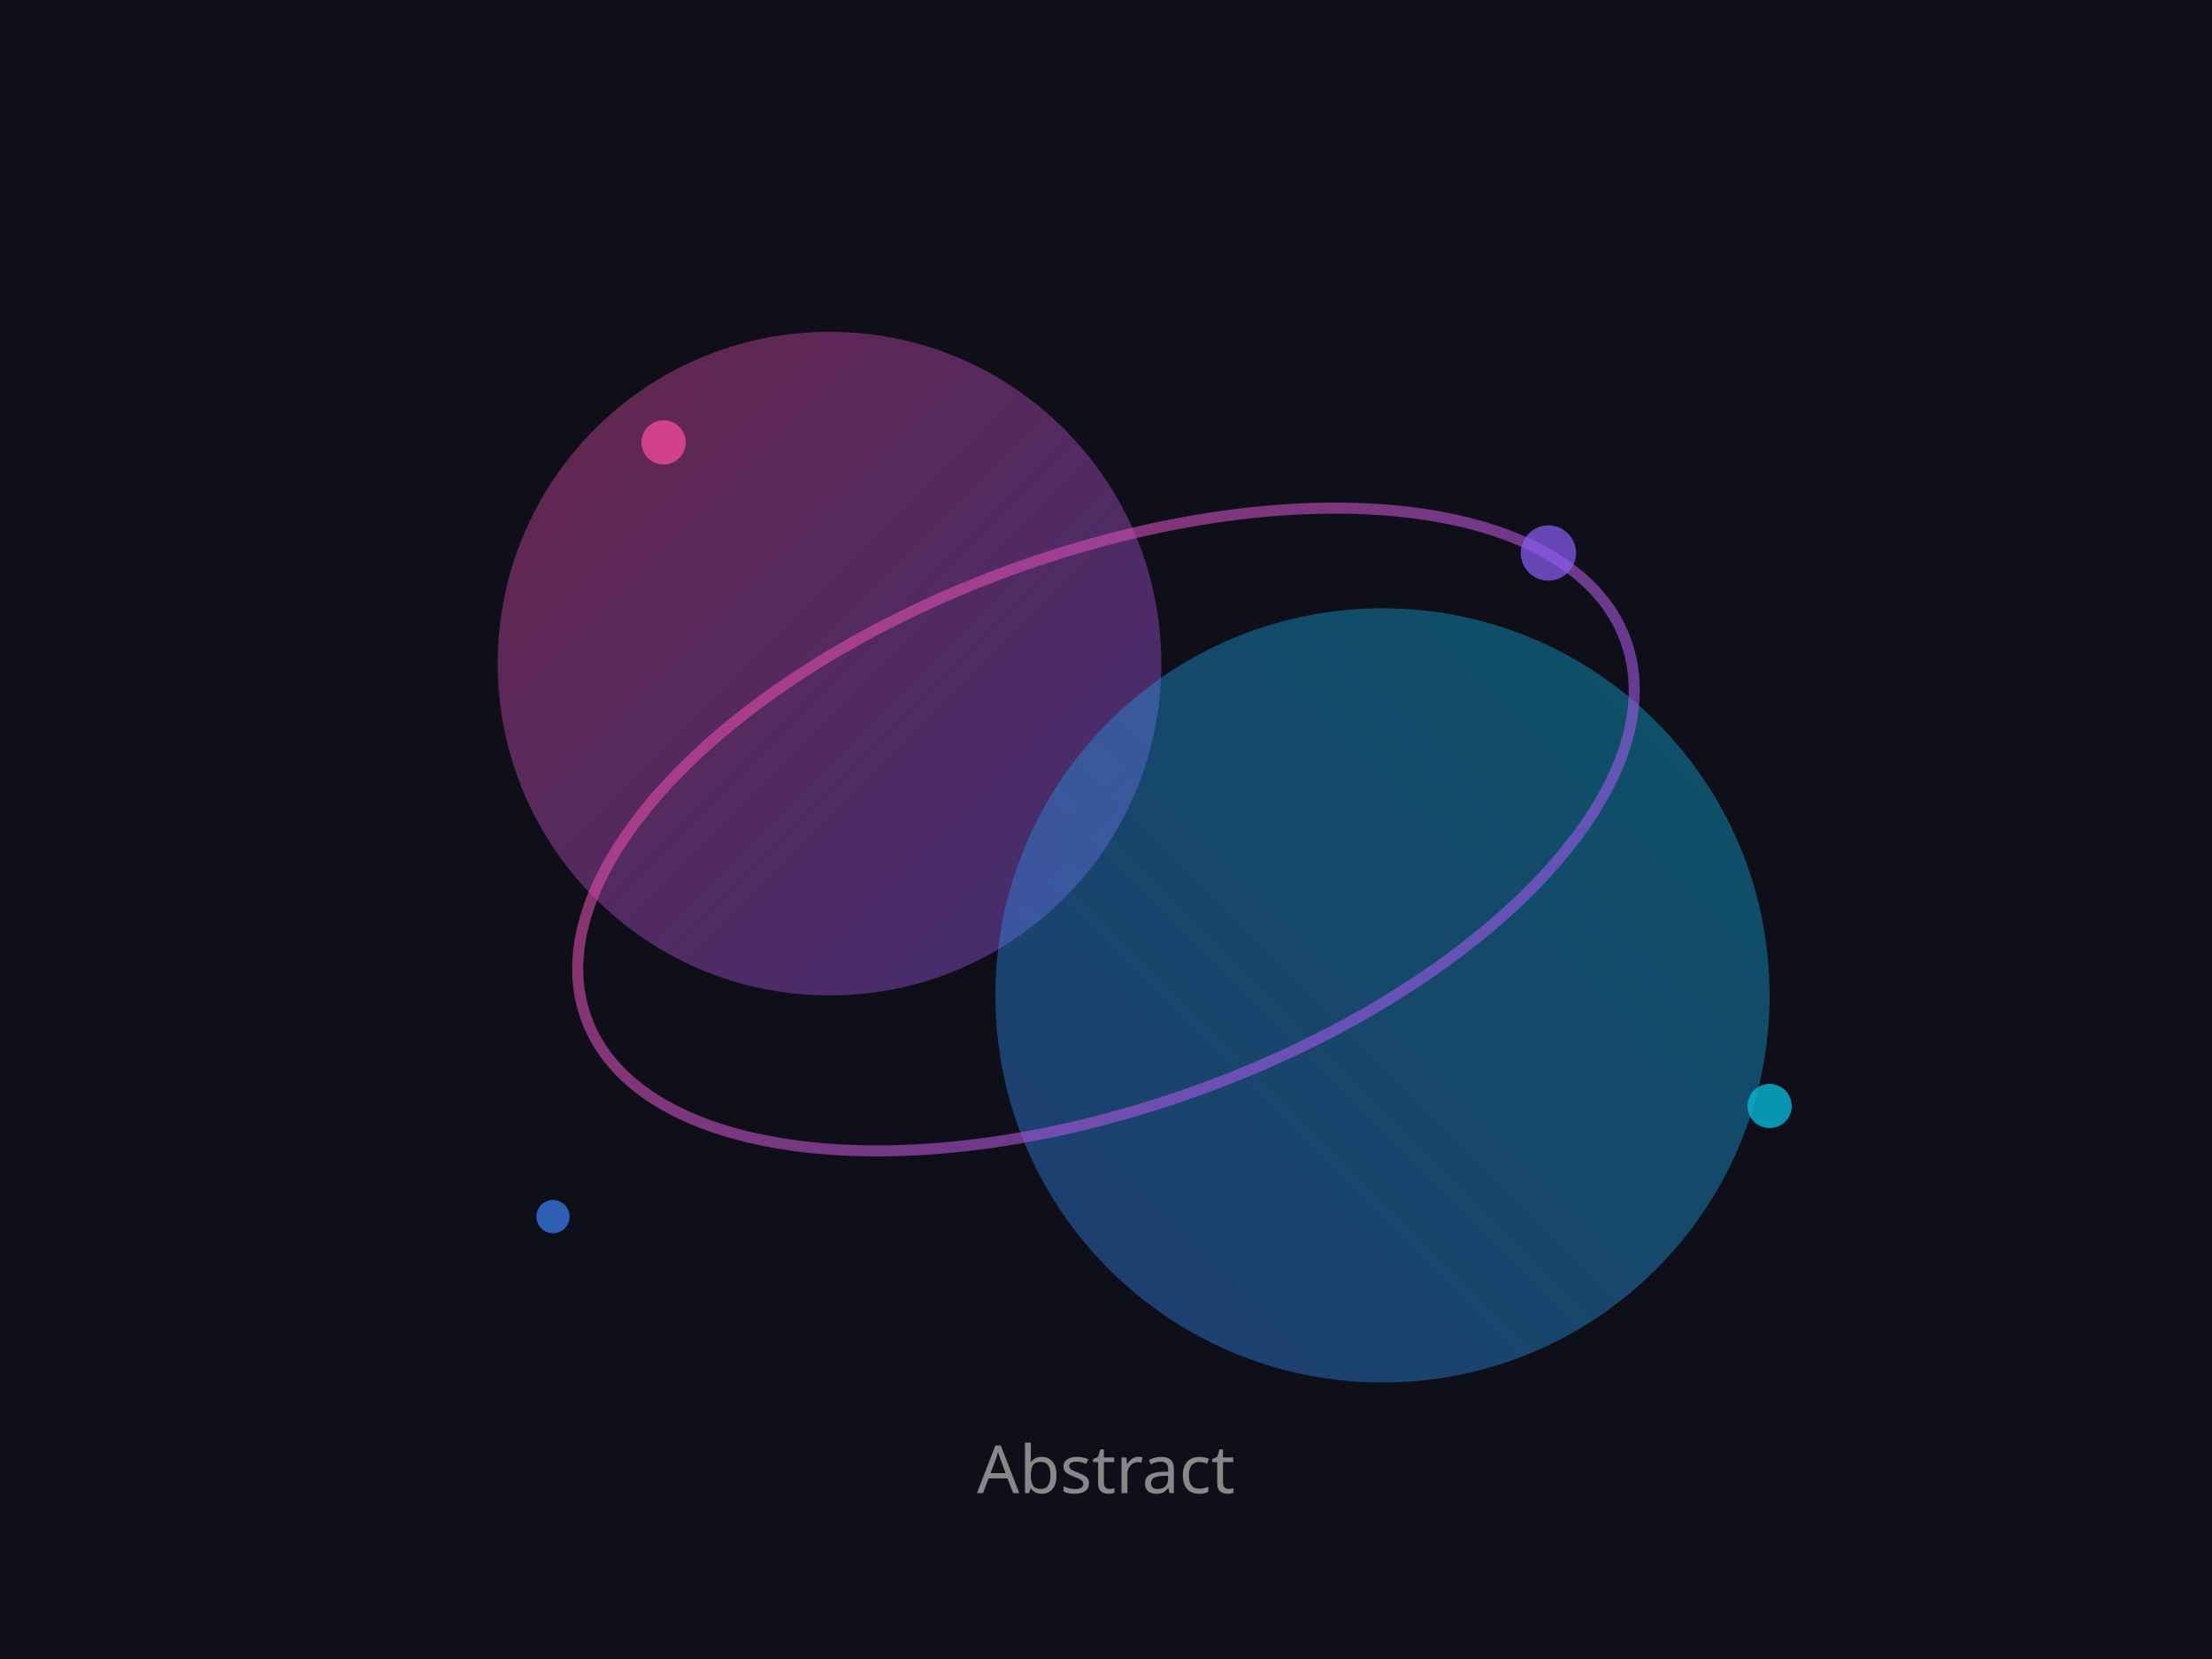
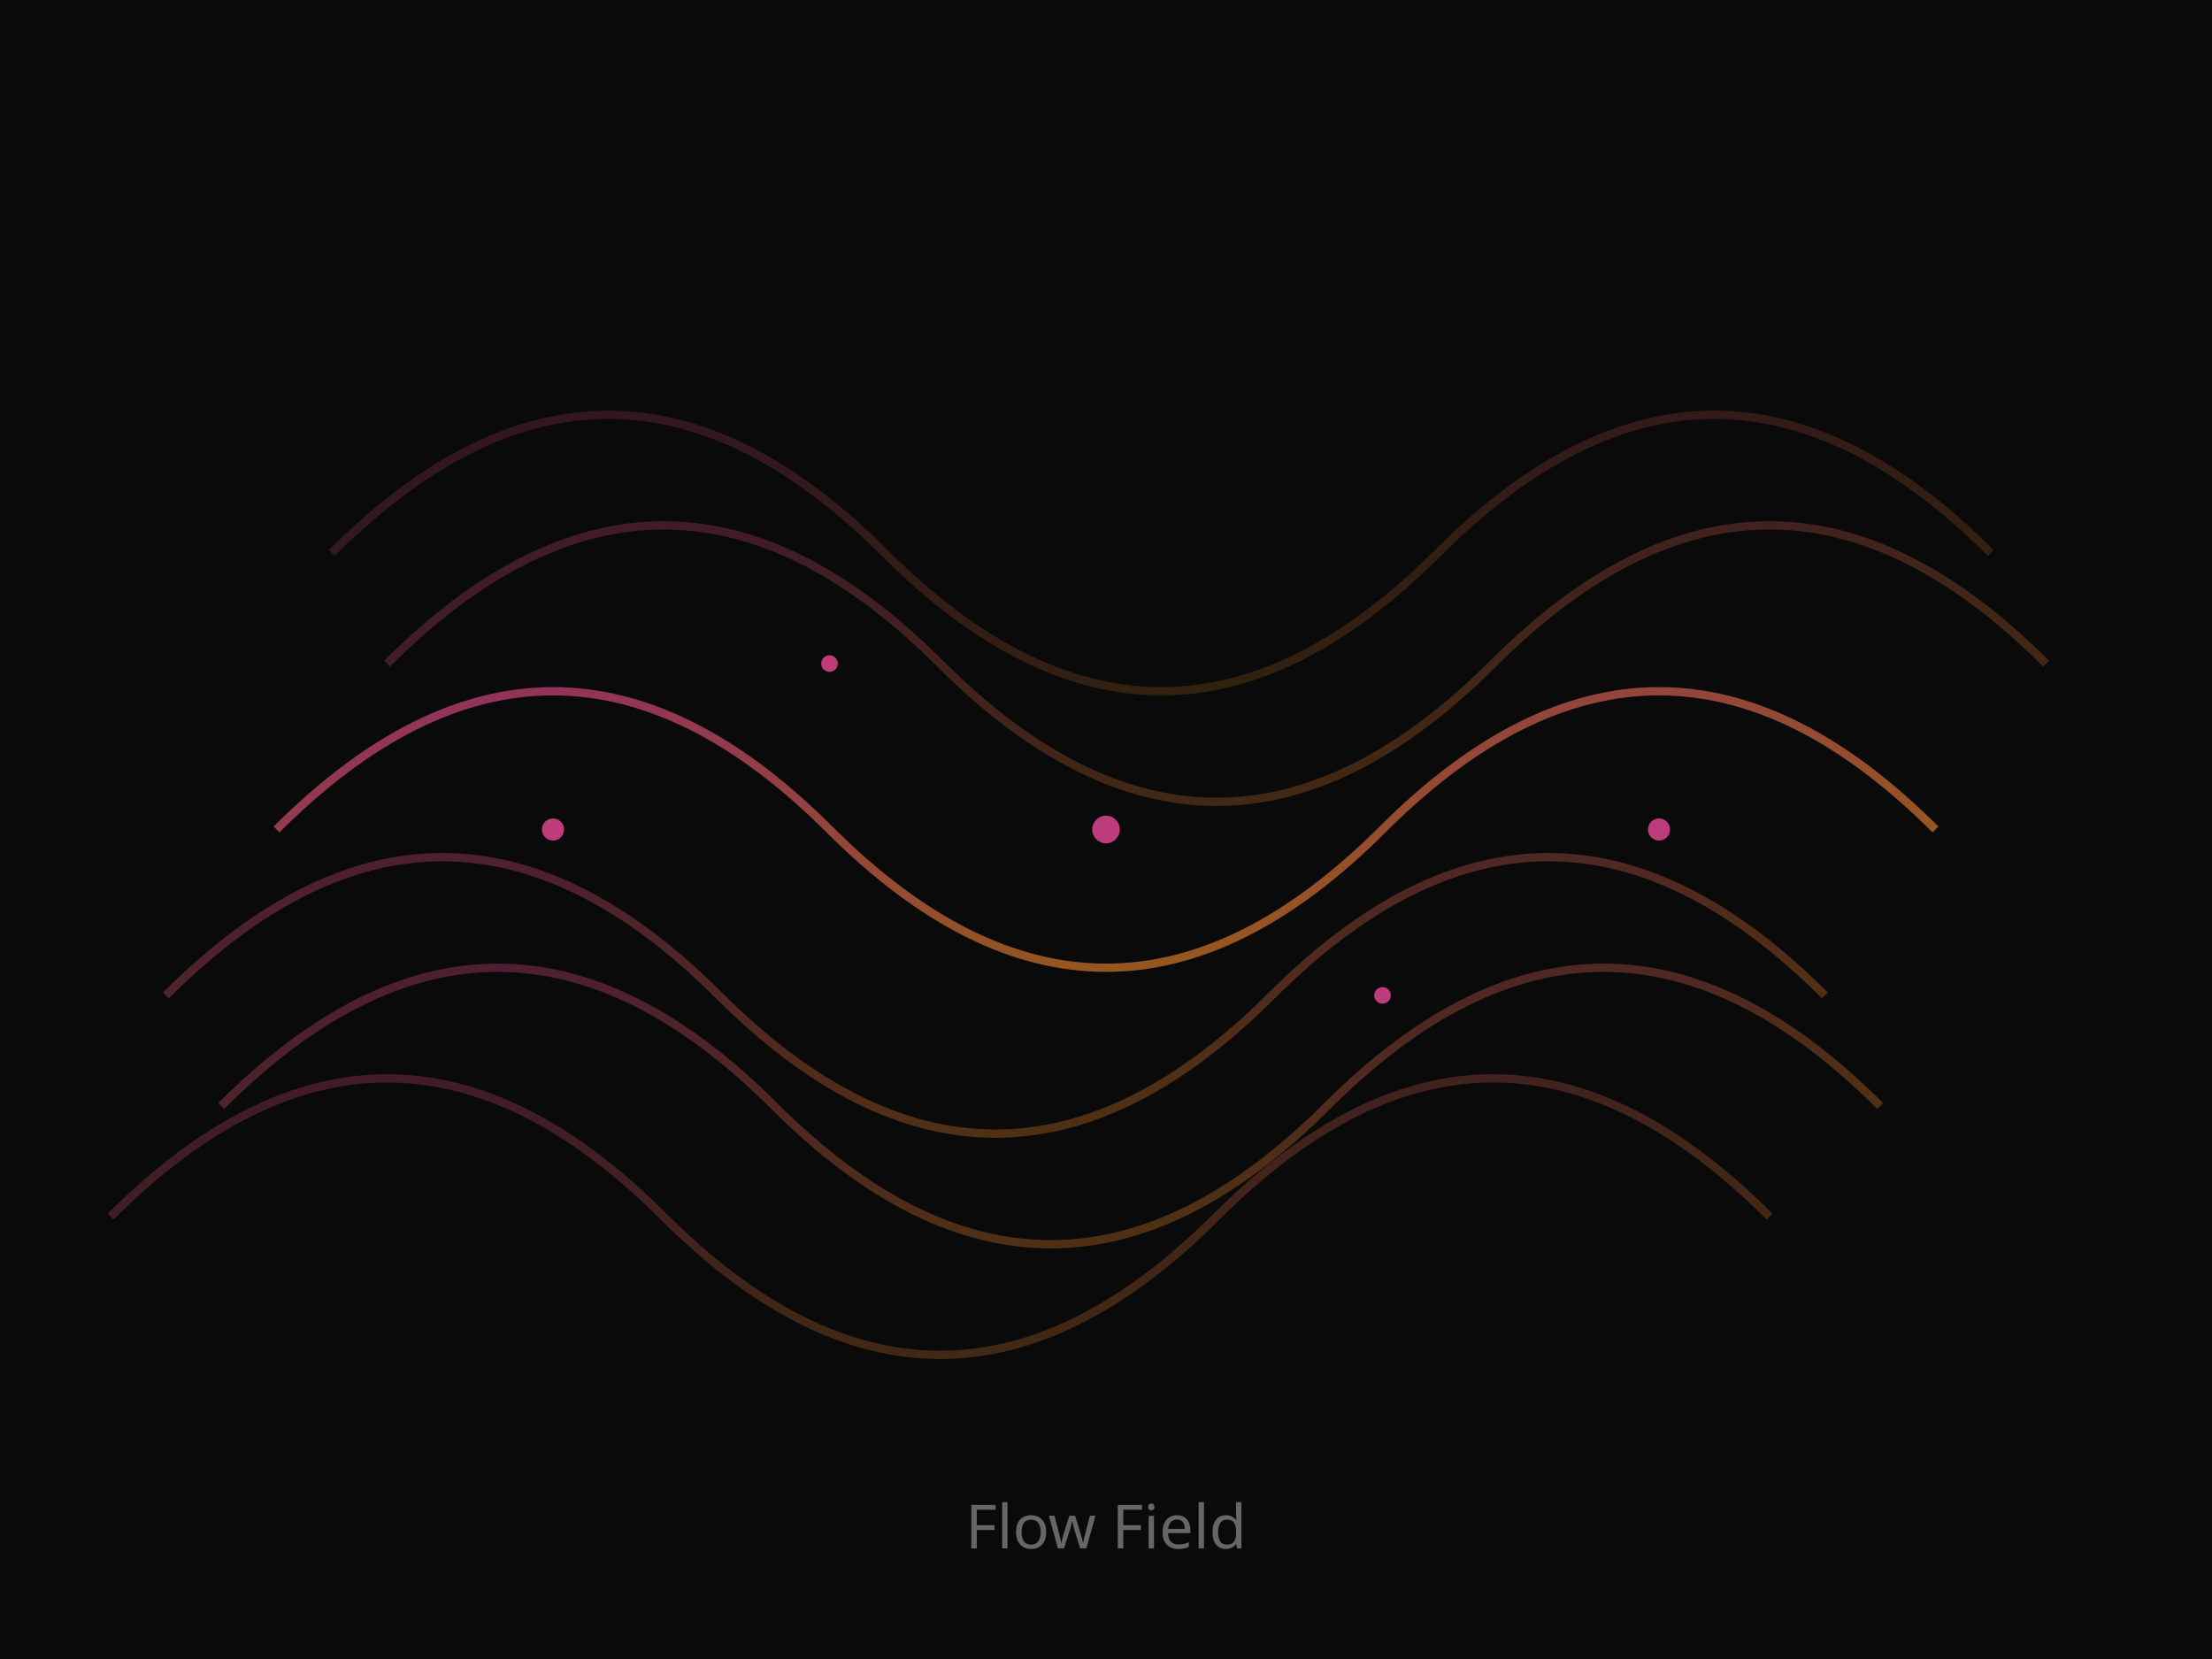
<svg xmlns="http://www.w3.org/2000/svg" viewBox="0 0 400 300" width="400" height="300">
  <defs>
-     <linearGradient id="absGrad1" x1="0%" y1="0%" x2="100%" y2="100%">
+     <linearGradient id="gradflow-field" x1="0%" y1="0%" x2="100%" y2="100%">
      <stop offset="0%" style="stop-color:#ec4899" />
-       <stop offset="100%" style="stop-color:#8b5cf6" />
-     </linearGradient>
-     <linearGradient id="absGrad2" x1="100%" y1="0%" x2="0%" y2="100%">
-       <stop offset="0%" style="stop-color:#06b6d4" />
-       <stop offset="100%" style="stop-color:#3b82f6" />
+       <stop offset="100%" style="stop-color:#f59e0b" />
    </linearGradient>
  </defs>
-   <rect width="400" height="300" fill="#0f0f1a" />
-   <circle cx="150" cy="120" r="60" fill="url(#absGrad1)" opacity="0.4" />
-   <circle cx="250" cy="180" r="70" fill="url(#absGrad2)" opacity="0.4" />
-   <ellipse cx="200" cy="150" rx="100" ry="50" fill="none" stroke="url(#absGrad1)" stroke-width="2" opacity="0.6" transform="rotate(-20 200 150)" />
-   <circle cx="120" cy="80" r="4" fill="#ec4899" opacity="0.8" />
-   <circle cx="280" cy="100" r="5" fill="#8b5cf6" opacity="0.7" />
-   <circle cx="320" cy="200" r="4" fill="#06b6d4" opacity="0.8" />
-   <circle cx="100" cy="220" r="3" fill="#3b82f6" opacity="0.7" />
-   <text x="200" y="270" text-anchor="middle" fill="#888" font-size="12" font-family="system-ui">Abstract</text>
+   <rect width="400" height="300" fill="#0a0a0a" />
+   <g stroke="url(#gradflow-field)" fill="none" stroke-width="1.5" opacity="0.6">
+     <path d="M50,150 Q100,100 150,150 T250,150 T350,150" />
+     <path d="M30,180 Q80,130 130,180 T230,180 T330,180" opacity="0.5" />
+     <path d="M70,120 Q120,70 170,120 T270,120 T370,120" opacity="0.4" />
+     <path d="M40,200 Q90,150 140,200 T240,200 T340,200" opacity="0.5" />
+     <path d="M60,100 Q110,50 160,100 T260,100 T360,100" opacity="0.3" />
+     <path d="M20,220 Q70,170 120,220 T220,220 T320,220" opacity="0.4" />
+   </g>
+   <g fill="#ec4899" opacity="0.8">
+     <circle cx="100" cy="150" r="2" />
+     <circle cx="200" cy="150" r="2.5" />
+     <circle cx="300" cy="150" r="2" />
+     <circle cx="150" cy="120" r="1.5" />
+     <circle cx="250" cy="180" r="1.5" />
+   </g>
+   <text x="200" y="280" text-anchor="middle" fill="#666" font-size="11" font-family="system-ui">Flow Field</text>
</svg>
